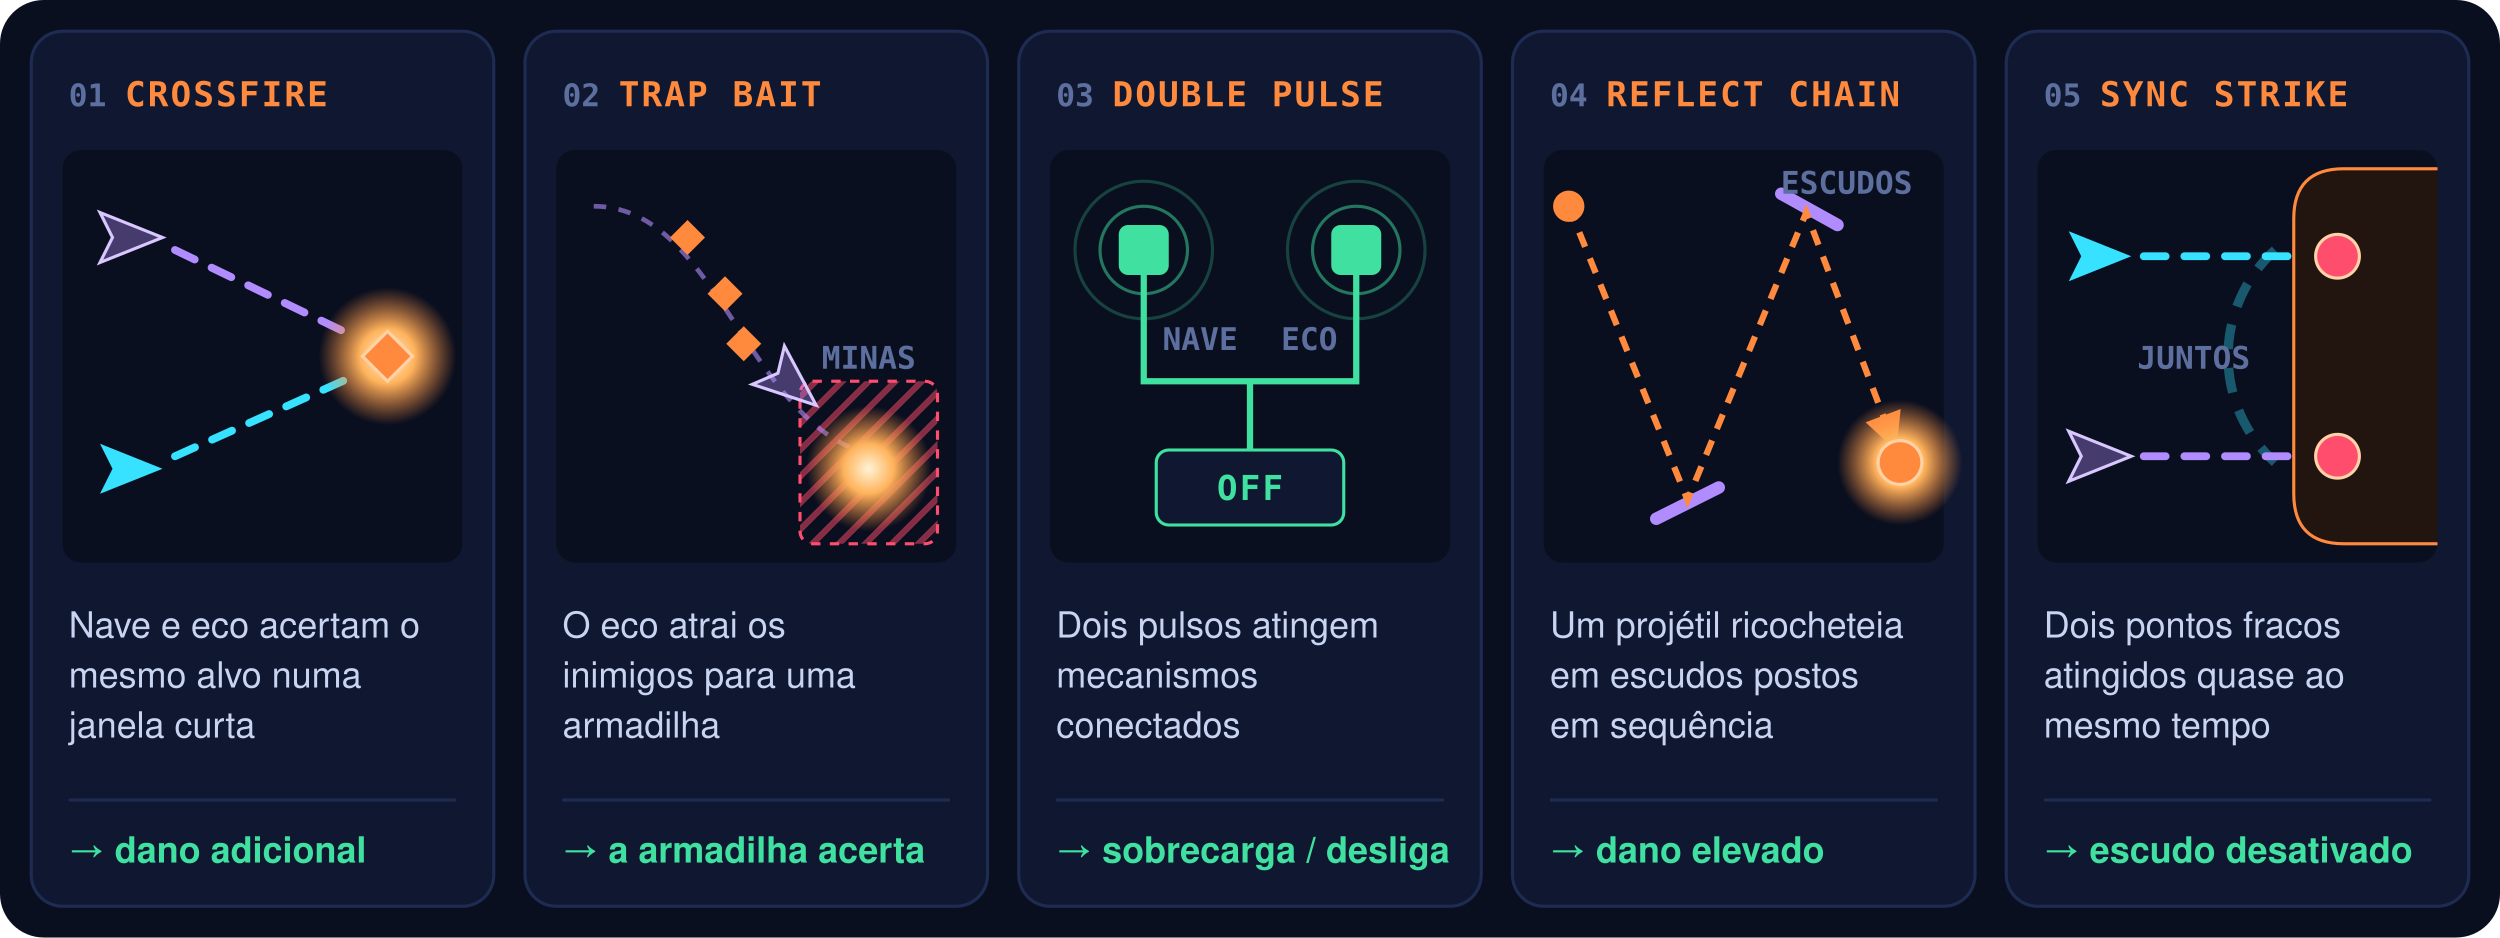
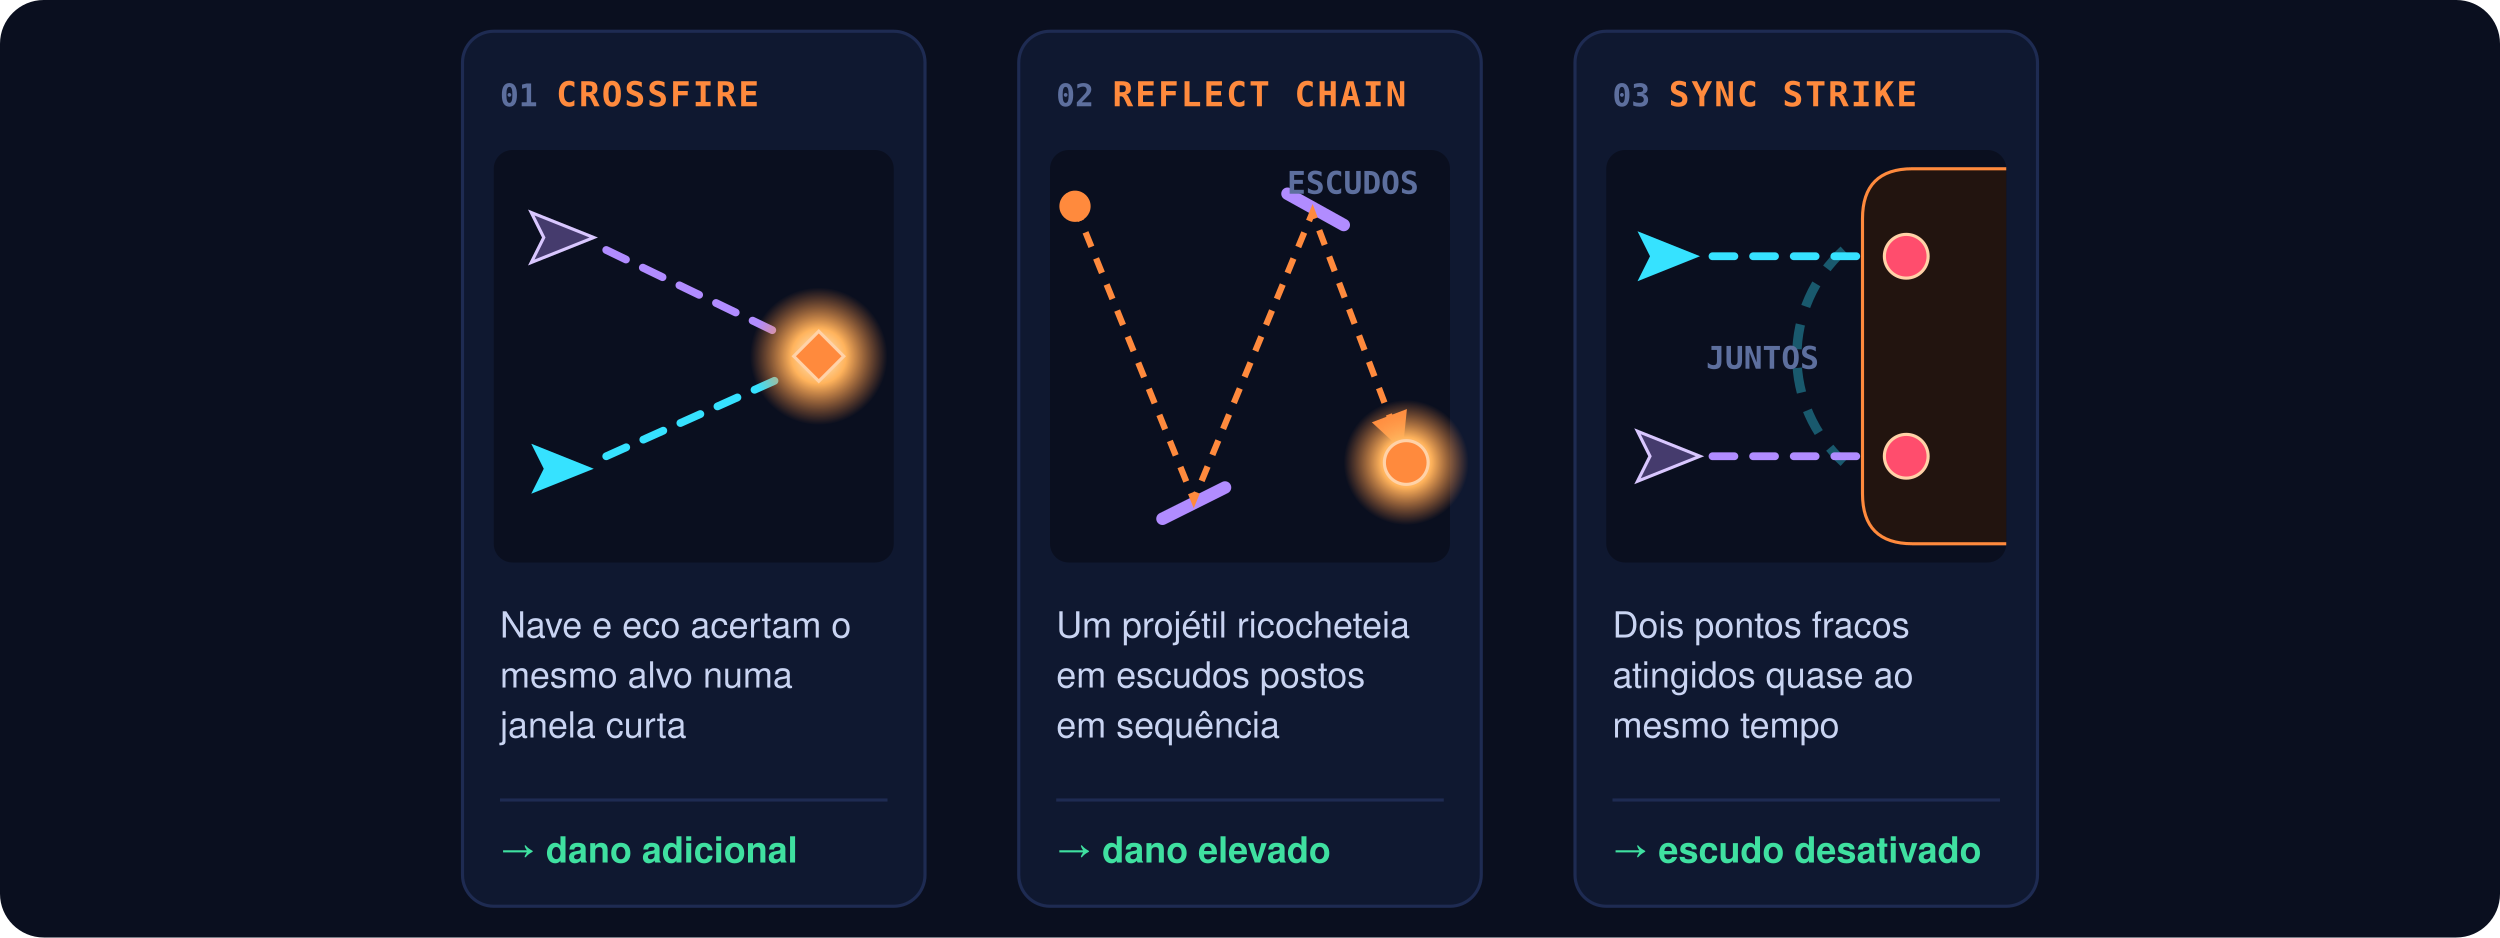
<svg xmlns="http://www.w3.org/2000/svg" viewBox="0 0 800 300" role="img" aria-labelledby="t d">
  <style>
    .h{font:700 11px ui-monospace,SFMono-Regular,Menlo,Consolas,monospace;letter-spacing:.06em}
    .s{font:400 11.5px ui-sans-serif,system-ui,-apple-system,"Segoe UI",Helvetica,Arial,sans-serif;fill:#c9d4f2}
    .r{font:600 11.5px ui-sans-serif,system-ui,-apple-system,"Segoe UI",Helvetica,Arial,sans-serif;fill:#3fe0a0}
    .n{font:700 10px ui-monospace,SFMono-Regular,Menlo,monospace;fill:#5d6f9e}
  </style>
  <defs>
    <path id="ship" d="M12 0 L-8 -8 L-4 0 L-8 8 Z" />
    <g id="foe">
      <path d="M0 -8 L8 0 L0 8 L-8 0 Z" />
    </g>
    <radialGradient id="boom">
      <stop offset="0" stop-color="#fff3d6" />
      <stop offset=".4" stop-color="#ffb35c" />
      <stop offset="1" stop-color="#ff8a3d" stop-opacity="0" />
    </radialGradient>
    <pattern id="hatch" width="6" height="6" patternUnits="userSpaceOnUse" patternTransform="rotate(45)">
      <rect width="2" height="6" fill="#ff4d6d" fill-opacity=".5" />
    </pattern>
    <marker id="a" viewBox="0 0 10 10" refX="8" refY="5" markerWidth="6" markerHeight="6" orient="auto">
      <path d="M0 0L10 5L0 10z" fill="#ff8a3d" />
    </marker>
  </defs>
  <rect width="800" height="300" rx="14" fill="#0a0f1f" />
  <g fill="#0f1830" stroke="#1e2b52">
-     <rect x="10" y="10" width="148" height="280" rx="10" />
-     <rect x="168" y="10" width="148" height="280" rx="10" />
+     <rect x="148" y="10" width="148" height="280" rx="10" />
    <rect x="326" y="10" width="148" height="280" rx="10" />
-     <rect x="484" y="10" width="148" height="280" rx="10" />
-     <rect x="642" y="10" width="148" height="280" rx="10" />
+     <rect x="504" y="10" width="148" height="280" rx="10" />
  </g>
-   <g transform="translate(10 10)">
+   <g transform="translate(148 10)">
    <text x="12" y="24" class="n">01</text>
    <text x="30" y="24" class="h" fill="#ff8a3d">CROSSFIRE</text>
    <rect x="10" y="38" width="128" height="132" rx="6" fill="#0a0f1f" />
    <use href="#ship" transform="translate(30 66)" fill="#b18cff" fill-opacity=".35" stroke="#d9c7ff" />
    <use href="#ship" transform="translate(30 140)" fill="#36e2ff" />
    <path d="M46 70 L104 98" stroke="#b18cff" stroke-width="2.5" stroke-dasharray="7 6" stroke-linecap="round" />
    <path d="M46 136 L104 110" stroke="#36e2ff" stroke-width="2.5" stroke-dasharray="7 6" stroke-linecap="round" />
    <circle cx="114" cy="104" r="22" fill="url(#boom)" />
    <use href="#foe" x="114" y="104" fill="#ff8a3d" stroke="#ffd2a8" />
    <text x="12" y="194" class="s">Nave e eco acertam o</text>
    <text x="12" y="210" class="s">mesmo alvo numa</text>
    <text x="12" y="226" class="s">janela curta</text>
    <path d="M12 246H136" stroke="#1e2b52" />
    <text x="12" y="266" class="r">→ dano adicional</text>
  </g>
-   <g transform="translate(168 10)">
+   <g transform="translate(326 10)">
    <text x="12" y="24" class="n">02</text>
-     <text x="30" y="24" class="h" fill="#ff8a3d">TRAP BAIT</text>
-     <rect x="10" y="38" width="128" height="132" rx="6" fill="#0a0f1f" />
-     <rect x="88" y="112" width="44" height="52" rx="4" fill="url(#hatch)" stroke="#ff4d6d" stroke-dasharray="3 3" />
-     <text x="110" y="108" class="n" text-anchor="middle" fill="#ff4d6d">MINAS</text>
-     <path d="M22 56 C60 56 70 120 106 134" fill="none" stroke="#b18cff" stroke-opacity=".6" stroke-width="1.5" stroke-dasharray="4 4" />
-     <use href="#ship" transform="translate(84 112) rotate(40)" fill="#b18cff" fill-opacity=".35" stroke="#d9c7ff" />
-     <g fill="#ff8a3d">
-       <use href="#foe" transform="translate(52 66) scale(.7)" />
-       <use href="#foe" transform="translate(64 84) scale(.7)" />
-       <use href="#foe" transform="translate(70 100) scale(.7)" />
-     </g>
-     <circle cx="110" cy="140" r="20" fill="url(#boom)" />
-     <text x="12" y="194" class="s">O eco atrai os</text>
-     <text x="12" y="210" class="s">inimigos para uma</text>
-     <text x="12" y="226" class="s">armadilha</text>
-     <path d="M12 246H136" stroke="#1e2b52" />
-     <text x="12" y="266" class="r">→ a armadilha acerta</text>
-   </g>
-   <g transform="translate(326 10)">
-     <text x="12" y="24" class="n">03</text>
-     <text x="30" y="24" class="h" fill="#ff8a3d">DOUBLE PULSE</text>
-     <rect x="10" y="38" width="128" height="132" rx="6" fill="#0a0f1f" />
-     <path d="M40 74 V112 H108 V74 M74 112 V134" fill="none" stroke="#3fe0a0" stroke-width="2" />
-     <g fill="none" stroke="#3fe0a0">
-       <circle cx="40" cy="70" r="14" stroke-opacity=".5" />
-       <circle cx="40" cy="70" r="22" stroke-opacity=".25" />
-       <circle cx="108" cy="70" r="14" stroke-opacity=".5" />
-       <circle cx="108" cy="70" r="22" stroke-opacity=".25" />
-     </g>
-     <rect x="32" y="62" width="16" height="16" rx="3" fill="#3fe0a0" />
-     <rect x="100" y="62" width="16" height="16" rx="3" fill="#3fe0a0" />
-     <text x="46" y="102" class="n" fill="#36e2ff">NAVE</text>
-     <text x="102" y="102" class="n" text-anchor="end" fill="#b18cff">ECO</text>
-     <rect x="44" y="134" width="60" height="24" rx="4" fill="#0f1830" stroke="#3fe0a0" />
-     <text x="74" y="150" class="h" text-anchor="middle" fill="#3fe0a0">OFF</text>
-     <text x="12" y="194" class="s">Dois pulsos atingem</text>
-     <text x="12" y="210" class="s">mecanismos</text>
-     <text x="12" y="226" class="s">conectados</text>
-     <path d="M12 246H136" stroke="#1e2b52" />
-     <text x="12" y="266" class="r">→ sobrecarga / desliga</text>
-   </g>
-   <g transform="translate(484 10)">
-     <text x="12" y="24" class="n">04</text>
    <text x="30" y="24" class="h" fill="#ff8a3d">REFLECT CHAIN</text>
    <rect x="10" y="38" width="128" height="132" rx="6" fill="#0a0f1f" />
    <g stroke="#b18cff" stroke-width="4" stroke-linecap="round">
      <path d="M46 156 L66 146" />
      <path d="M86 52 L104 62" />
    </g>
    <path d="M18 56 L56 150 L94 58 L122 132" fill="none" stroke="#ff8a3d" stroke-width="2" stroke-dasharray="5 4" marker-end="url(#a)" />
    <circle cx="18" cy="56" r="5" fill="#ff8a3d" />
    <circle cx="124" cy="138" r="20" fill="url(#boom)" />
    <circle cx="124" cy="138" r="7" fill="#ff8a3d" stroke="#ffd2a8" />
    <text x="128" y="52" class="n" text-anchor="end" fill="#b18cff">ESCUDOS</text>
    <text x="12" y="194" class="s">Um projétil ricocheteia</text>
    <text x="12" y="210" class="s">em escudos postos</text>
    <text x="12" y="226" class="s">em sequência</text>
    <path d="M12 246H136" stroke="#1e2b52" />
    <text x="12" y="266" class="r">→ dano elevado</text>
  </g>
-   <g transform="translate(642 10)">
-     <text x="12" y="24" class="n">05</text>
+   <g transform="translate(504 10)">
+     <text x="12" y="24" class="n">03</text>
    <text x="30" y="24" class="h" fill="#ff8a3d">SYNC STRIKE</text>
    <rect x="10" y="38" width="128" height="132" rx="6" fill="#0a0f1f" />
    <path d="M138 44 H108 Q92 44 92 60 V148 Q92 164 108 164 H138" fill="#22140f" stroke="#ff8a3d" />
    <path d="M86 70 A46 46 0 0 0 86 138" fill="none" stroke="#36e2ff" stroke-opacity=".35" stroke-width="3" stroke-dasharray="8 6" />
    <circle cx="106" cy="72" r="7" fill="#ff4d6d" stroke="#ffd2a8" />
    <circle cx="106" cy="136" r="7" fill="#ff4d6d" stroke="#ffd2a8" />
    <use href="#ship" transform="translate(28 72)" fill="#36e2ff" />
    <use href="#ship" transform="translate(28 136)" fill="#b18cff" fill-opacity=".35" stroke="#d9c7ff" />
    <path d="M44 72 H92" stroke="#36e2ff" stroke-width="2.5" stroke-dasharray="7 6" stroke-linecap="round" />
    <path d="M44 136 H92" stroke="#b18cff" stroke-width="2.5" stroke-dasharray="7 6" stroke-linecap="round" />
    <text x="60" y="108" class="n" text-anchor="middle" fill="#8a9bc4">JUNTOS</text>
    <text x="12" y="194" class="s">Dois pontos fracos</text>
    <text x="12" y="210" class="s">atingidos quase ao</text>
    <text x="12" y="226" class="s">mesmo tempo</text>
    <path d="M12 246H136" stroke="#1e2b52" />
    <text x="12" y="266" class="r">→ escudo desativado</text>
  </g>
</svg>
